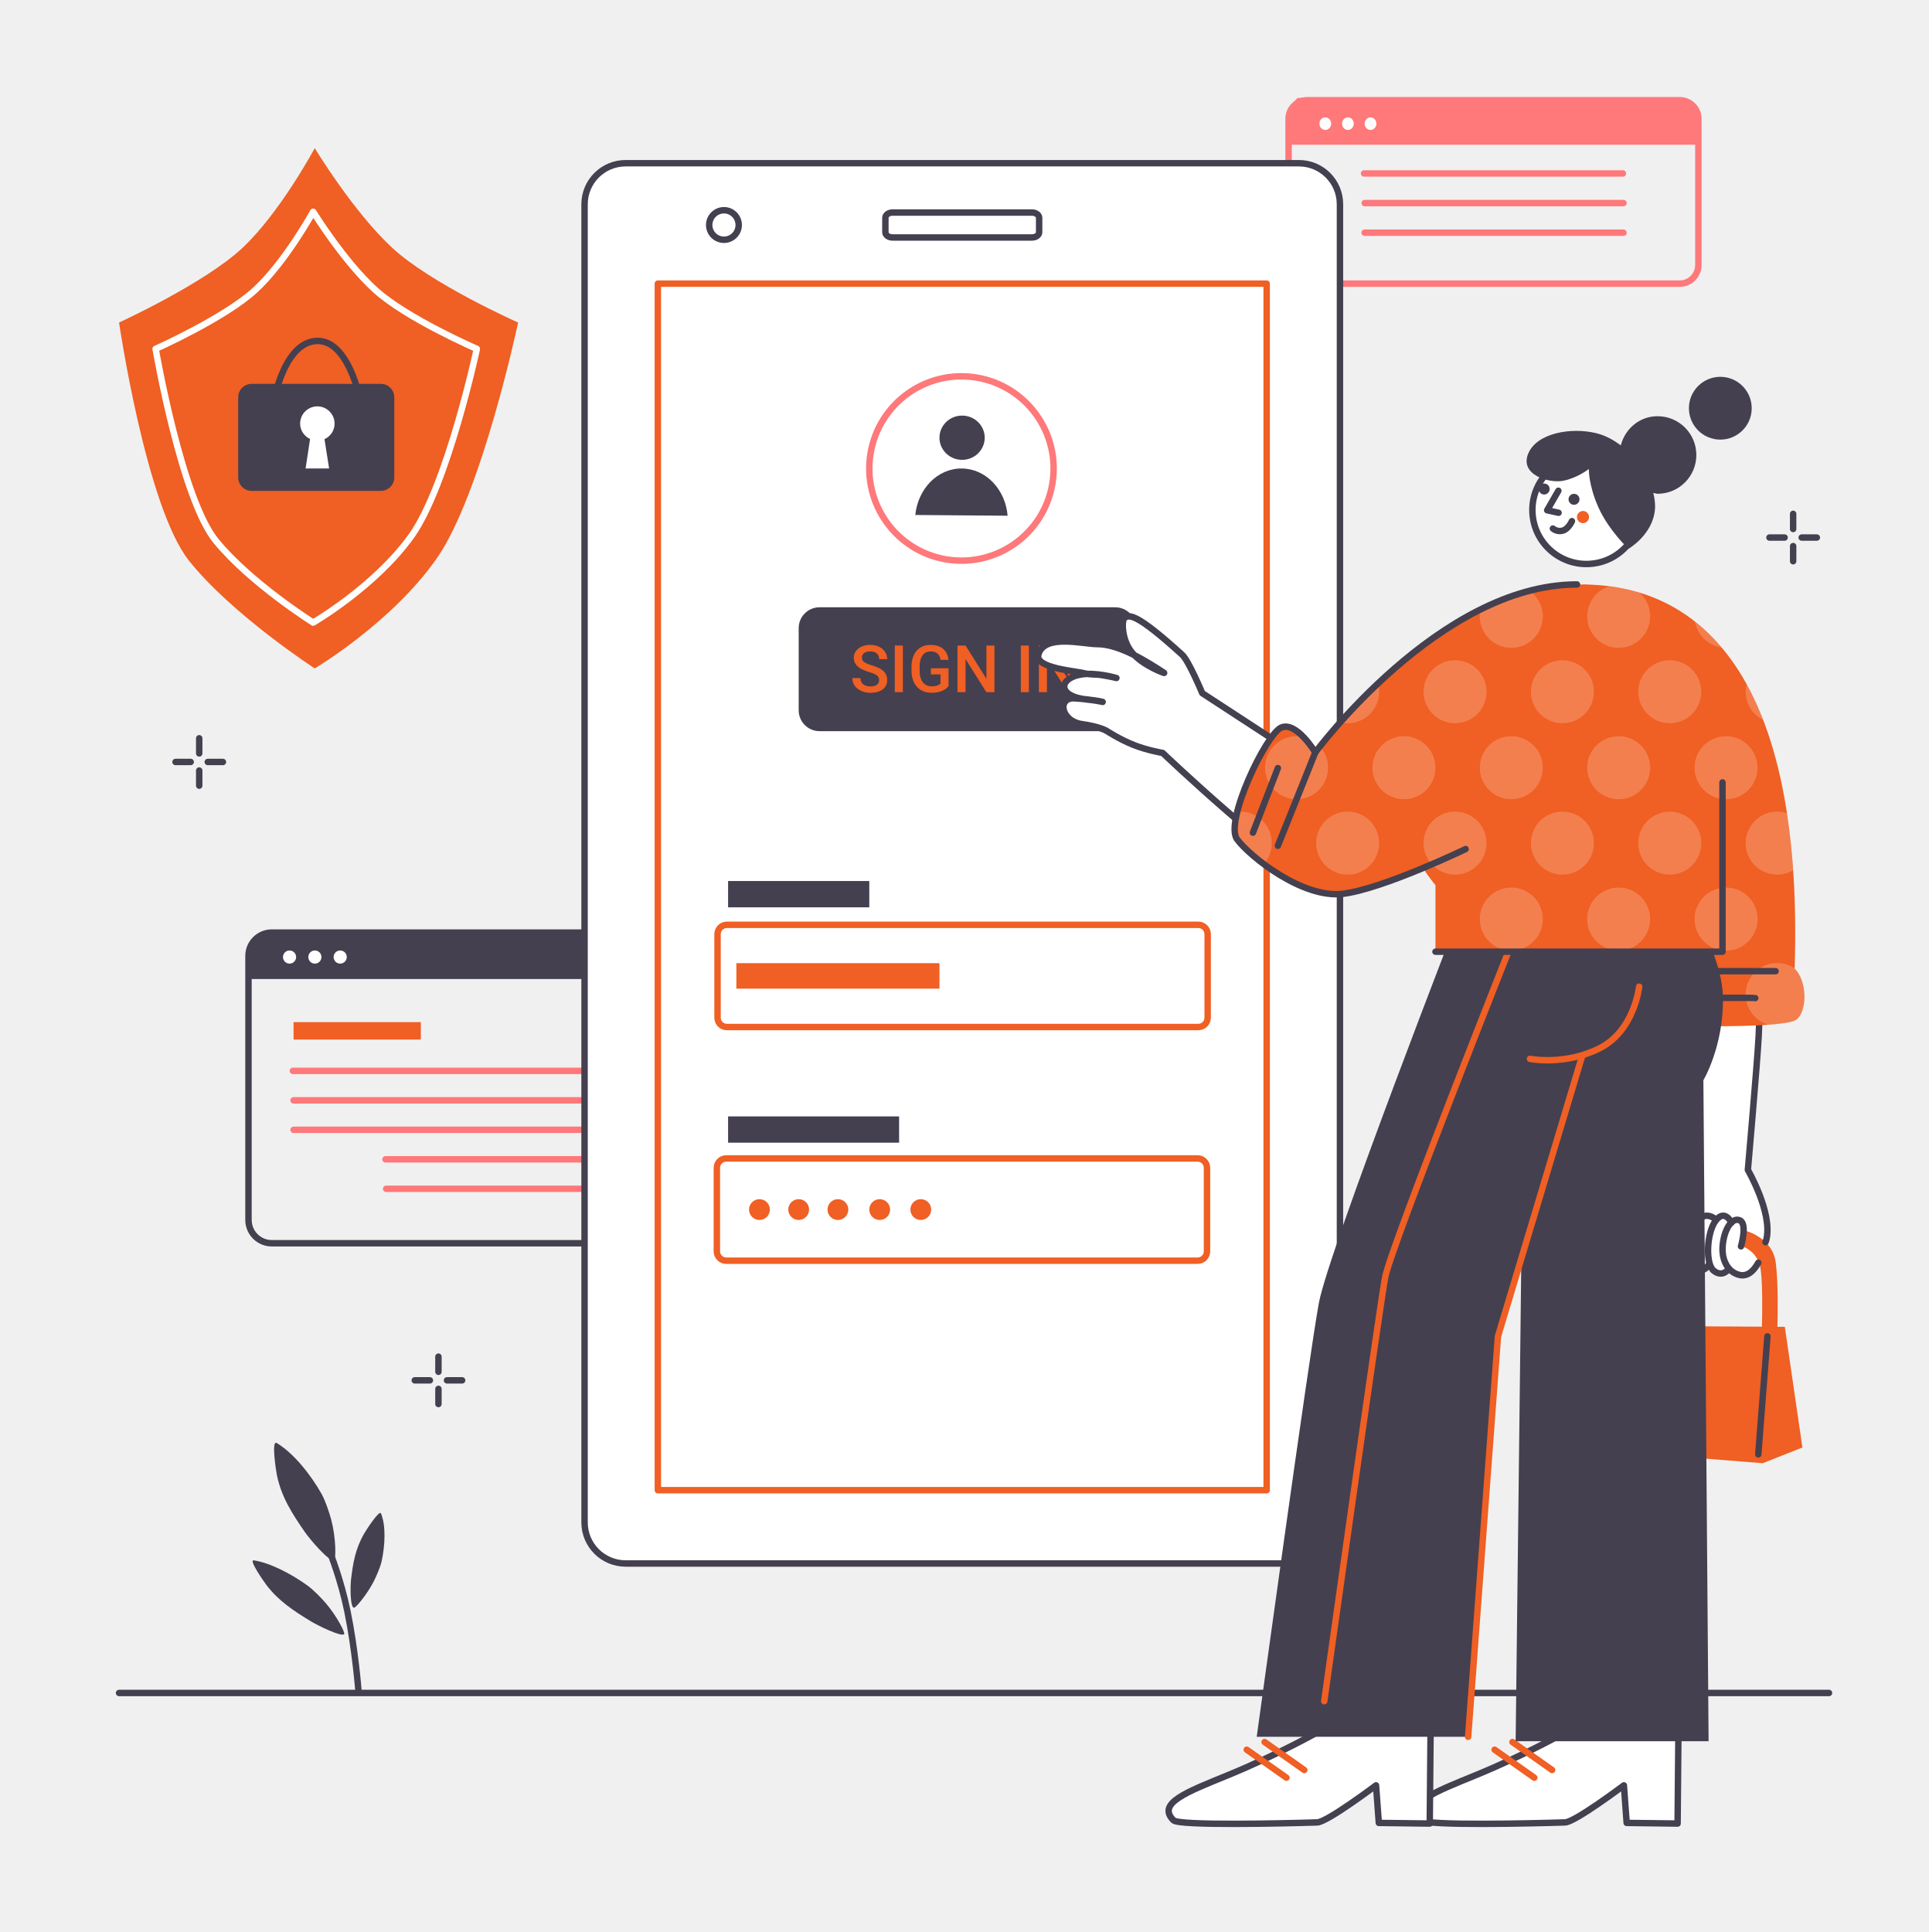
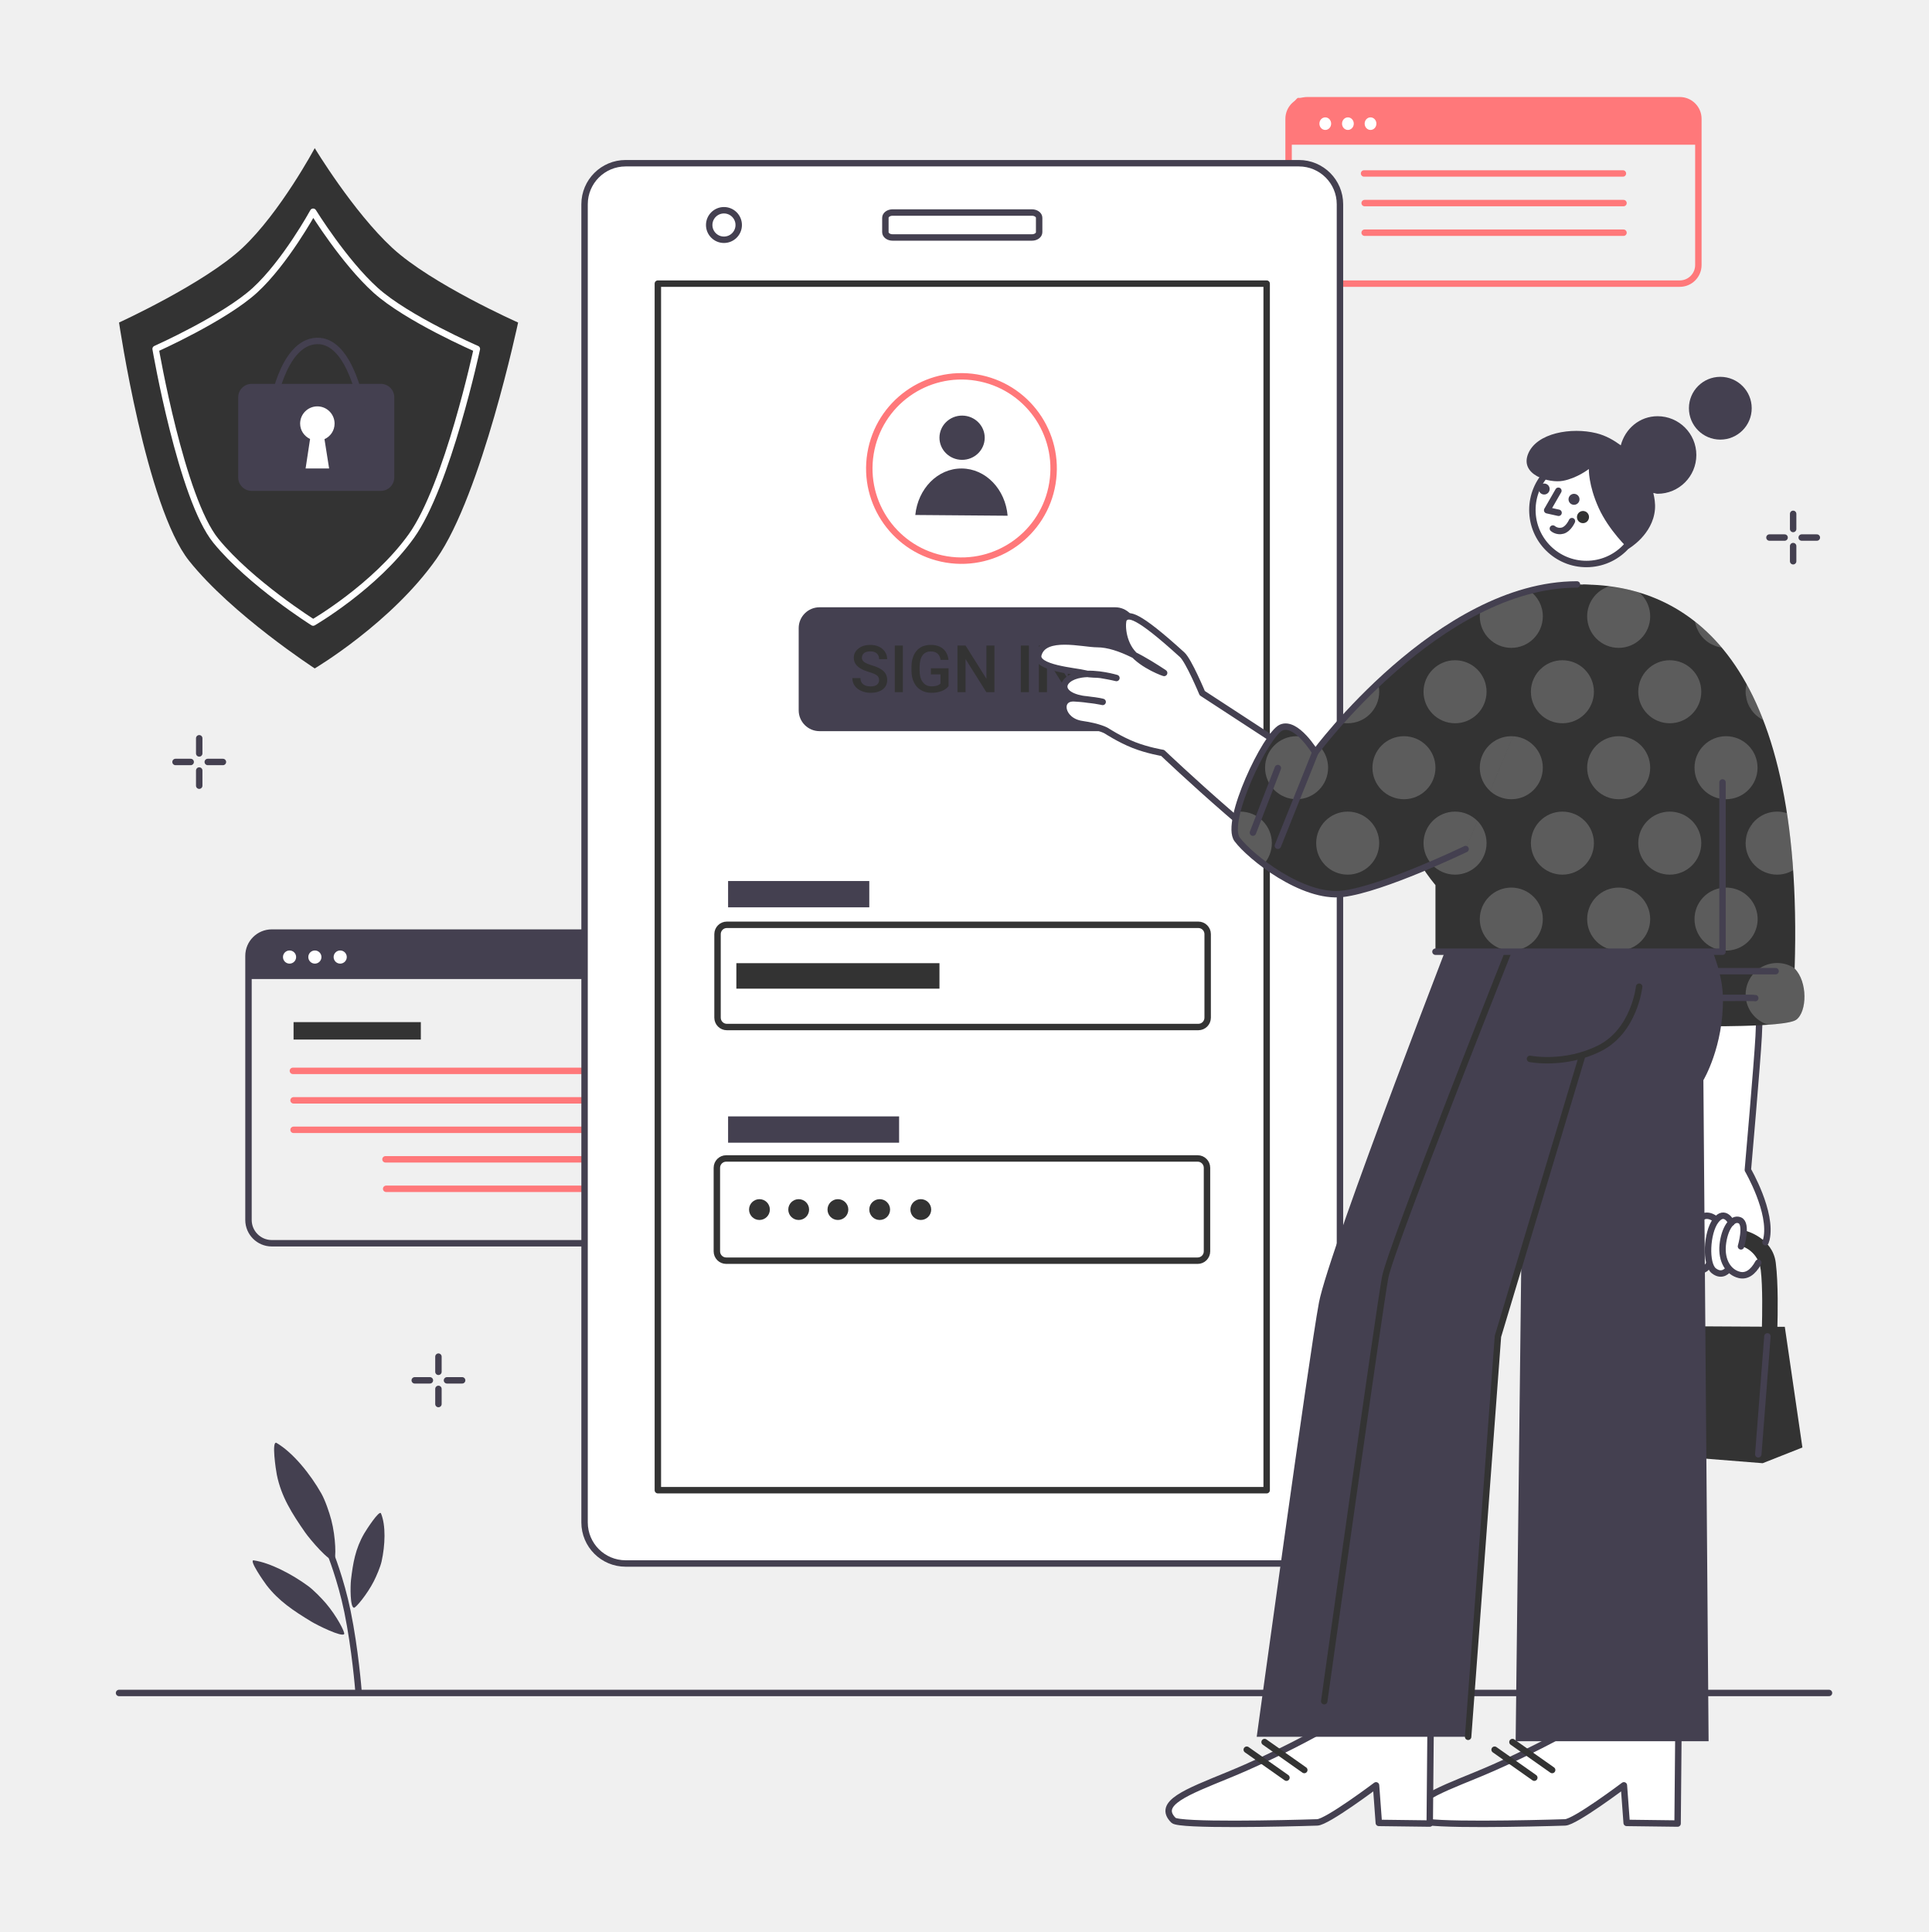
<svg xmlns="http://www.w3.org/2000/svg" width="600" height="601" viewBox="0 0 600 601" fill="none">
  <path d="M568.933 526.643H507.92H358.976H37.031" stroke="#444050" stroke-width="2" stroke-miterlimit="11.906" stroke-linecap="round" stroke-linejoin="round" />
  <path d="M61.97 229.66V234.374" stroke="#444050" stroke-width="2" stroke-miterlimit="11.906" stroke-linecap="round" stroke-linejoin="round" />
  <path d="M61.97 239.69V244.404" stroke="#444050" stroke-width="2" stroke-miterlimit="11.906" stroke-linecap="round" stroke-linejoin="round" />
  <path d="M69.342 237.032H64.628" stroke="#444050" stroke-width="2" stroke-miterlimit="11.906" stroke-linecap="round" stroke-linejoin="round" />
  <path d="M59.314 237.032H54.6" stroke="#444050" stroke-width="2" stroke-miterlimit="11.906" stroke-linecap="round" stroke-linejoin="round" />
  <path d="M557.779 159.847V164.56" stroke="#444050" stroke-width="2" stroke-miterlimit="11.906" stroke-linecap="round" stroke-linejoin="round" />
  <path d="M557.779 169.875V174.589" stroke="#444050" stroke-width="2" stroke-miterlimit="11.906" stroke-linecap="round" stroke-linejoin="round" />
  <path d="M565.151 167.217H560.438" stroke="#444050" stroke-width="2" stroke-miterlimit="11.906" stroke-linecap="round" stroke-linejoin="round" />
  <path d="M555.122 167.217H550.409" stroke="#444050" stroke-width="2" stroke-miterlimit="11.906" stroke-linecap="round" stroke-linejoin="round" />
  <path d="M136.381 422.021V426.735" stroke="#444050" stroke-width="2" stroke-miterlimit="11.906" stroke-linecap="round" stroke-linejoin="round" />
  <path d="M136.381 432.05V436.762" stroke="#444050" stroke-width="2" stroke-miterlimit="11.906" stroke-linecap="round" stroke-linejoin="round" />
  <path d="M143.753 429.392H139.039" stroke="#444050" stroke-width="2" stroke-miterlimit="11.906" stroke-linecap="round" stroke-linejoin="round" />
  <path d="M133.724 429.392H129.011" stroke="#444050" stroke-width="2" stroke-miterlimit="11.906" stroke-linecap="round" stroke-linejoin="round" />
  <path d="M86.053 448.88C91.214 451.921 96.581 458.619 99.964 464.605C101.168 466.736 102.448 470.522 103.036 472.753C104.507 478.331 104.561 484.962 103.92 485.328C102.558 486.103 96.409 478.845 94.927 476.718C90.806 470.798 87.479 465.558 86.108 458.75C85.846 457.441 84.374 447.89 86.053 448.88Z" fill="#444050" />
  <path d="M78.932 485.39C84.076 486.15 90.832 489.709 95.791 493.334C97.558 494.624 100.039 497.186 101.376 498.75C104.718 502.657 107.399 507.831 107.056 508.319C106.327 509.352 98.753 505.602 96.776 504.401C91.28 501.061 86.658 498.002 82.904 493.101C82.184 492.159 77.26 485.143 78.932 485.39Z" fill="#444050" />
  <path d="M118.514 470.79C120.07 474.565 119.808 480.712 118.706 485.694C118.314 487.467 117.089 490.306 116.264 491.919C114.204 495.954 110.716 500.134 110.128 500.132C108.88 500.126 108.958 493.346 109.178 491.473C109.792 486.267 110.532 481.773 113.306 477.003C113.839 476.089 118.009 469.561 118.514 470.79Z" fill="#444050" />
  <path d="M102.682 483.02C102.682 483.02 106.024 491.274 108.078 501.274C110.496 513.044 111.492 525.852 111.492 525.852" stroke="#444050" stroke-width="2" stroke-miterlimit="11.906" stroke-linecap="round" stroke-linejoin="round" />
-   <path d="M97.903 46.081C97.903 46.081 87.185 66.093 75.404 77.132C63.624 88.172 37.031 100.33 37.031 100.33C37.031 100.33 45.444 157.696 58.816 174.452C72.187 191.209 97.903 207.931 97.903 207.931C97.903 207.931 121.807 193.767 135.827 173.751C149.845 153.735 161.164 100.33 161.164 100.33C161.164 100.33 134.243 88.395 122.047 77.132C109.852 65.869 97.903 46.081 97.903 46.081Z" fill="#F05F23" />
+   <path d="M97.903 46.081C97.903 46.081 87.185 66.093 75.404 77.132C63.624 88.172 37.031 100.33 37.031 100.33C37.031 100.33 45.444 157.696 58.816 174.452C72.187 191.209 97.903 207.931 97.903 207.931C97.903 207.931 121.807 193.767 135.827 173.751C149.845 153.735 161.164 100.33 161.164 100.33C161.164 100.33 134.243 88.395 122.047 77.132C109.852 65.869 97.903 46.081 97.903 46.081Z" fill="#333333" />
  <path d="M97.409 65.869C97.409 65.869 88.781 81.608 79.298 90.29C69.816 98.972 48.41 108.535 48.41 108.535C48.41 108.535 56.404 155.078 67.168 168.255C77.932 181.433 97.41 193.666 97.41 193.666C97.41 193.666 116.651 182.527 127.936 166.785C139.222 151.043 148.33 108.533 148.33 108.533C148.33 108.533 126.661 99.147 116.844 90.289C107.026 81.431 97.409 65.869 97.409 65.869Z" stroke="white" stroke-width="2" stroke-miterlimit="11.906" stroke-linecap="round" stroke-linejoin="round" />
  <path d="M74.095 123.597C74.095 121.285 75.971 119.409 78.283 119.409H118.457C120.77 119.409 122.646 121.285 122.646 123.597V148.515C122.646 150.828 120.772 152.702 118.457 152.702H78.283C75.97 152.702 74.095 150.828 74.095 148.515V123.597Z" fill="#444050" />
  <path d="M84.634 127.387C84.634 127.387 87.629 106.484 98.515 106.06C109.402 105.637 112.812 127.928 112.812 127.928" stroke="#444050" stroke-width="2" stroke-miterlimit="11.906" stroke-linecap="round" stroke-linejoin="round" />
  <path d="M98.718 126.41C95.765 126.41 93.359 128.816 93.359 131.768C93.359 133.9 94.645 135.702 96.451 136.56L95.059 145.733H102.377L100.934 136.611C102.796 135.774 104.077 133.941 104.077 131.766C104.077 128.817 101.671 126.41 98.718 126.41Z" fill="white" />
  <path d="M401.132 45.018H528.102C528.102 45.018 529.663 39.968 528.298 35.708C526.931 31.448 524.87 30.913 524.87 30.913L403.686 30.455C403.686 30.455 402.157 31.333 400.832 35.708C399.509 40.083 401.132 45.018 401.132 45.018Z" fill="#FF787A" />
  <path d="M400.832 36.964C400.832 33.768 403.423 31.177 406.62 31.177H522.509C525.704 31.177 528.296 33.768 528.296 36.964V82.443C528.296 85.64 525.704 88.231 522.509 88.231H406.62C403.422 88.231 400.832 85.64 400.832 82.443V36.964Z" stroke="#FF787A" stroke-width="2" stroke-miterlimit="11.906" stroke-linecap="round" stroke-linejoin="round" />
  <path d="M410.417 38.467C410.417 37.386 411.235 36.51 412.244 36.51C413.254 36.51 414.071 37.386 414.071 38.467C414.071 39.548 413.254 40.424 412.244 40.424C411.236 40.424 410.417 39.548 410.417 38.467Z" fill="white" />
  <path d="M417.454 38.467C417.454 37.386 418.272 36.51 419.281 36.51C420.29 36.51 421.109 37.386 421.109 38.467C421.109 39.548 420.29 40.424 419.281 40.424C418.272 40.424 417.454 39.548 417.454 38.467Z" fill="white" />
  <path d="M424.49 38.467C424.49 37.386 425.309 36.51 426.318 36.51C427.326 36.51 428.146 37.386 428.146 38.467C428.146 39.548 427.327 40.424 426.318 40.424C425.309 40.424 424.49 39.548 424.49 38.467Z" fill="white" />
  <path d="M424.306 53.96H504.823" stroke="#FF787A" stroke-width="2" stroke-miterlimit="11.906" stroke-linecap="round" stroke-linejoin="round" />
  <path d="M424.49 63.174H505.008" stroke="#FF787A" stroke-width="2" stroke-miterlimit="11.906" stroke-linecap="round" stroke-linejoin="round" />
  <path d="M424.49 72.389H505.008" stroke="#FF787A" stroke-width="2" stroke-miterlimit="11.906" stroke-linecap="round" stroke-linejoin="round" />
  <path d="M77.632 304.561H219.758C219.758 304.561 221.507 299.286 219.977 294.836C218.449 290.387 213.51 290.102 213.51 290.102L83.867 289.427C83.867 289.427 78.776 290.267 77.294 294.836C75.812 299.406 77.632 304.561 77.632 304.561Z" fill="#444050" />
  <path d="M77.294 297.355C77.294 293.349 80.542 290.102 84.547 290.102H212.726C216.732 290.102 219.978 293.349 219.978 297.355V379.496C219.978 383.502 216.732 386.748 212.726 386.748H84.547C80.542 386.748 77.294 383.502 77.294 379.496V297.355Z" stroke="#444050" stroke-width="2" stroke-miterlimit="11.906" stroke-linecap="round" stroke-linejoin="round" />
  <path d="M88.025 297.716C88.025 296.587 88.94 295.671 90.07 295.671C91.199 295.671 92.114 296.587 92.114 297.716C92.114 298.847 91.199 299.761 90.07 299.761C88.94 299.762 88.025 298.847 88.025 297.716Z" fill="white" />
  <path d="M95.902 297.716C95.902 296.587 96.817 295.671 97.946 295.671C99.076 295.671 99.991 296.587 99.991 297.716C99.991 298.847 99.076 299.761 97.946 299.761C96.817 299.762 95.902 298.847 95.902 297.716Z" fill="white" />
  <path d="M103.778 297.716C103.778 296.587 104.694 295.671 105.823 295.671C106.952 295.671 107.868 296.587 107.868 297.716C107.868 298.847 106.952 299.761 105.823 299.761C104.694 299.762 103.778 298.847 103.778 297.716Z" fill="white" />
  <path d="M91.109 333.119H181.24" stroke="#FF787A" stroke-width="2" stroke-miterlimit="11.906" stroke-linecap="round" stroke-linejoin="round" />
  <path d="M91.316 342.29H181.447" stroke="#FF787A" stroke-width="2" stroke-miterlimit="11.906" stroke-linecap="round" stroke-linejoin="round" />
  <path d="M119.91 360.635H210.041" stroke="#FF787A" stroke-width="2" stroke-miterlimit="11.906" stroke-linecap="round" stroke-linejoin="round" />
  <path d="M120.119 369.808H210.25" stroke="#FF787A" stroke-width="2" stroke-miterlimit="11.906" stroke-linecap="round" stroke-linejoin="round" />
  <path d="M91.316 351.463H181.447" stroke="#FF787A" stroke-width="2" stroke-miterlimit="11.906" stroke-linecap="round" stroke-linejoin="round" />
-   <path d="M91.316 317.957H130.904V323.379H91.316V317.957Z" fill="#F05F23" />
+   <path d="M91.316 317.957H130.904V323.379H91.316V317.957Z" fill="#333333" />
  <path d="M181.835 63.543C181.835 56.491 187.553 50.773 194.605 50.773H404.04C411.094 50.773 416.809 56.49 416.809 63.543V473.595C416.809 480.649 411.092 486.366 404.04 486.366H194.606C187.553 486.366 181.836 480.648 181.836 473.595L181.835 63.543Z" fill="white" />
  <path d="M275.407 67.754C275.407 66.847 276.409 66.112 277.645 66.112H321.001C322.237 66.112 323.239 66.848 323.239 67.754V72.232C323.239 73.139 322.238 73.874 321.001 73.874H277.645C276.41 73.874 275.407 73.138 275.407 72.232V67.754Z" stroke="#444050" stroke-width="2" stroke-miterlimit="11.906" stroke-linecap="round" stroke-linejoin="round" />
  <path d="M181.835 63.543C181.835 56.491 187.553 50.773 194.605 50.773H404.04C411.094 50.773 416.809 56.49 416.809 63.543V473.595C416.809 480.649 411.092 486.366 404.04 486.366H194.606C187.553 486.366 181.836 480.648 181.836 473.595L181.835 63.543Z" stroke="#444050" stroke-width="2" stroke-miterlimit="11.906" stroke-linecap="round" stroke-linejoin="round" />
-   <path d="M394.01 88.231H204.635V463.566H394.01V88.231Z" stroke="#F05F23" stroke-width="2" stroke-miterlimit="11.906" stroke-linecap="round" stroke-linejoin="round" />
+   <path d="M394.01 88.231H204.635V463.566H394.01V88.231Z" stroke="#333333" stroke-width="2" stroke-miterlimit="11.906" stroke-linecap="round" stroke-linejoin="round" />
  <path d="M220.604 69.993C220.604 67.458 222.66 65.402 225.196 65.402C227.731 65.402 229.787 67.458 229.787 69.993C229.787 72.529 227.731 74.585 225.196 74.585C222.661 74.585 220.604 72.529 220.604 69.993Z" stroke="#444050" stroke-width="2" stroke-miterlimit="11.906" stroke-linecap="round" stroke-linejoin="round" />
-   <path d="M223.198 290.589C223.198 288.985 224.498 287.684 226.103 287.684H372.752C374.357 287.684 375.658 288.986 375.658 290.589V316.58C375.658 318.186 374.357 319.485 372.752 319.485H226.103C224.498 319.485 223.198 318.186 223.198 316.58V290.589Z" stroke="#F05F23" stroke-width="2" stroke-miterlimit="11.906" stroke-linecap="round" stroke-linejoin="round" />
-   <path d="M222.99 363.273C222.99 361.669 224.29 360.368 225.895 360.368H372.545C374.149 360.368 375.449 361.668 375.449 363.273V389.265C375.449 390.87 374.149 392.171 372.545 392.171H225.894C224.29 392.171 222.989 390.871 222.989 389.265L222.99 363.273Z" stroke="#F05F23" stroke-width="2" stroke-miterlimit="11.906" stroke-linecap="round" stroke-linejoin="round" />
+   <path d="M223.198 290.589C223.198 288.985 224.498 287.684 226.103 287.684H372.752C374.357 287.684 375.658 288.986 375.658 290.589V316.58C375.658 318.186 374.357 319.485 372.752 319.485H226.103C224.498 319.485 223.198 318.186 223.198 316.58V290.589Z" stroke="#333333" stroke-width="2" stroke-miterlimit="11.906" stroke-linecap="round" stroke-linejoin="round" />
+   <path d="M222.99 363.273C222.99 361.669 224.29 360.368 225.895 360.368H372.545C374.149 360.368 375.449 361.668 375.449 363.273V389.265C375.449 390.87 374.149 392.171 372.545 392.171H225.894C224.29 392.171 222.989 390.871 222.989 389.265L222.99 363.273Z" stroke="#333333" stroke-width="2" stroke-miterlimit="11.906" stroke-linecap="round" stroke-linejoin="round" />
  <path d="M226.482 274.066H270.401V282.249H226.482V274.066Z" fill="#444050" />
  <path d="M226.482 347.285H279.676V355.467H226.482V347.285Z" fill="#444050" />
-   <path d="M229.054 299.621H292.232V307.549H229.054V299.621Z" fill="#F05F23" />
+   <path d="M229.054 299.621H292.232V307.549H229.054V299.621Z" fill="#333333" />
  <path d="M248.442 195.393C248.442 191.812 251.345 188.91 254.926 188.91H346.898C350.48 188.91 353.383 191.812 353.383 195.393V220.962C353.383 224.544 350.48 227.446 346.898 227.446H254.926C251.345 227.446 248.442 224.544 248.442 220.962V195.393Z" fill="#444050" />
-   <path d="M233 376.269C233 374.481 234.45 373.032 236.237 373.032C238.025 373.032 239.474 374.481 239.474 376.269C239.474 378.056 238.025 379.506 236.237 379.506C234.449 379.506 233 378.057 233 376.269Z" fill="#F05F23" />
-   <path d="M245.204 376.269C245.204 374.481 246.654 373.032 248.442 373.032C250.229 373.032 251.678 374.481 251.678 376.269C251.678 378.056 250.229 379.506 248.442 379.506C246.653 379.506 245.204 378.057 245.204 376.269Z" fill="#F05F23" />
-   <path d="M257.406 376.269C257.406 374.481 258.856 373.032 260.642 373.032C262.43 373.032 263.88 374.481 263.88 376.269C263.88 378.056 262.43 379.506 260.642 379.506C258.854 379.506 257.406 378.057 257.406 376.269Z" fill="#F05F23" />
-   <path d="M270.401 376.269C270.401 374.481 271.85 373.032 273.638 373.032C275.425 373.032 276.875 374.481 276.875 376.269C276.875 378.056 275.425 379.506 273.638 379.506C271.849 379.506 270.401 378.057 270.401 376.269Z" fill="#F05F23" />
-   <path d="M283.188 376.269C283.188 374.481 284.636 373.032 286.424 373.032C288.211 373.032 289.661 374.481 289.661 376.269C289.661 378.056 288.211 379.506 286.424 379.506C284.635 379.506 283.188 378.057 283.188 376.269Z" fill="#F05F23" />
+   <path d="M233 376.269C233 374.481 234.45 373.032 236.237 373.032C238.025 373.032 239.474 374.481 239.474 376.269C239.474 378.056 238.025 379.506 236.237 379.506C234.449 379.506 233 378.057 233 376.269Z" fill="#333333" />
+   <path d="M245.204 376.269C245.204 374.481 246.654 373.032 248.442 373.032C250.229 373.032 251.678 374.481 251.678 376.269C251.678 378.056 250.229 379.506 248.442 379.506C246.653 379.506 245.204 378.057 245.204 376.269Z" fill="#333333" />
+   <path d="M257.406 376.269C257.406 374.481 258.856 373.032 260.642 373.032C262.43 373.032 263.88 374.481 263.88 376.269C263.88 378.056 262.43 379.506 260.642 379.506C258.854 379.506 257.406 378.057 257.406 376.269Z" fill="#333333" />
+   <path d="M270.401 376.269C270.401 374.481 271.85 373.032 273.638 373.032C275.425 373.032 276.875 374.481 276.875 376.269C276.875 378.056 275.425 379.506 273.638 379.506C271.849 379.506 270.401 378.057 270.401 376.269Z" fill="#333333" />
+   <path d="M283.188 376.269C283.188 374.481 284.636 373.032 286.424 373.032C288.211 373.032 289.661 374.481 289.661 376.269C289.661 378.056 288.211 379.506 286.424 379.506C284.635 379.506 283.188 378.057 283.188 376.269Z" fill="#333333" />
  <path d="M270.787 141.074C273.36 125.451 288.112 114.873 303.734 117.447C319.357 120.021 329.935 134.773 327.361 150.396C324.787 166.019 310.037 176.595 294.414 174.023C278.791 171.449 268.213 156.697 270.787 141.074Z" stroke="#FF787A" stroke-width="2" stroke-miterlimit="11.906" stroke-linecap="round" stroke-linejoin="round" />
  <path d="M292.232 136.109C292.264 132.308 295.44 129.252 299.326 129.283C303.212 129.314 306.338 132.421 306.307 136.223C306.277 140.024 303.101 143.081 299.214 143.048C295.328 143.017 292.201 139.91 292.232 136.109Z" fill="#444050" />
  <path d="M299.174 145.736C291.668 145.675 285.538 152.025 284.717 160.199L313.433 160.43C312.744 152.246 306.682 145.796 299.174 145.736Z" fill="#444050" />
-   <path d="M273.455 211.58C273.455 210.943 273.23 210.451 272.783 210.106C272.334 209.761 271.526 209.412 270.358 209.06C269.189 208.709 268.259 208.316 267.569 207.886C266.248 207.056 265.586 205.973 265.586 204.638C265.586 203.47 266.063 202.507 267.016 201.75C267.968 200.993 269.206 200.615 270.726 200.615C271.735 200.615 272.635 200.801 273.425 201.173C274.216 201.545 274.836 202.074 275.287 202.762C275.738 203.448 275.964 204.21 275.964 205.046H273.454C273.454 204.289 273.216 203.698 272.742 203.269C272.267 202.842 271.588 202.627 270.704 202.627C269.881 202.627 269.242 202.802 268.787 203.156C268.332 203.508 268.105 203.999 268.105 204.631C268.105 205.162 268.351 205.604 268.842 205.96C269.334 206.315 270.144 206.66 271.272 206.995C272.401 207.33 273.307 207.713 273.991 208.141C274.675 208.568 275.177 209.062 275.496 209.616C275.815 210.17 275.974 210.82 275.974 211.564C275.974 212.772 275.51 213.733 274.584 214.446C273.659 215.16 272.401 215.518 270.814 215.518C269.765 215.518 268.8 215.323 267.92 214.936C267.041 214.547 266.356 214.01 265.868 213.326C265.38 212.642 265.136 211.846 265.136 210.936H267.656C267.656 211.76 267.929 212.398 268.474 212.849C269.018 213.3 269.798 213.526 270.815 213.526C271.691 213.526 272.351 213.348 272.791 212.993C273.234 212.635 273.455 212.165 273.455 211.58Z" fill="#F05F23" />
-   <path d="M280.847 215.316H278.336V200.812H280.847V215.316Z" fill="#F05F23" />
-   <path d="M295.061 213.434C294.535 214.117 293.809 214.636 292.879 214.988C291.95 215.34 290.894 215.515 289.712 215.515C288.496 215.515 287.42 215.239 286.484 214.688C285.548 214.138 284.826 213.349 284.318 212.323C283.81 211.297 283.547 210.101 283.526 208.733V207.596C283.526 205.405 284.051 203.694 285.1 202.463C286.148 201.232 287.614 200.615 289.492 200.615C291.107 200.615 292.387 201.014 293.338 201.815C294.287 202.615 294.858 203.766 295.051 205.267H292.58C292.302 203.52 291.288 202.646 289.542 202.646C288.414 202.646 287.555 203.053 286.967 203.866C286.379 204.679 286.075 205.872 286.055 207.443V208.558C286.055 210.124 286.385 211.339 287.046 212.206C287.707 213.072 288.624 213.504 289.8 213.504C291.088 213.504 292.004 213.212 292.549 212.628V209.789H289.561V207.876H295.06V213.434H295.061Z" fill="#F05F23" />
-   <path d="M309.335 215.316H306.814L300.348 205.027V215.316H297.828V200.812H300.348L306.833 211.141V200.812H309.334L309.335 215.316Z" fill="#F05F23" />
-   <path d="M320.053 215.316H317.543V200.812H320.053V215.316Z" fill="#F05F23" />
-   <path d="M334.656 215.316H332.135L325.669 205.027V215.316H323.149V200.812H325.669L332.154 211.141V200.812H334.655V215.316H334.656Z" fill="#F05F23" />
+   <path d="M273.455 211.58C273.455 210.943 273.23 210.451 272.783 210.106C272.334 209.761 271.526 209.412 270.358 209.06C269.189 208.709 268.259 208.316 267.569 207.886C266.248 207.056 265.586 205.973 265.586 204.638C265.586 203.47 266.063 202.507 267.016 201.75C267.968 200.993 269.206 200.615 270.726 200.615C271.735 200.615 272.635 200.801 273.425 201.173C274.216 201.545 274.836 202.074 275.287 202.762C275.738 203.448 275.964 204.21 275.964 205.046H273.454C273.454 204.289 273.216 203.698 272.742 203.269C272.267 202.842 271.588 202.627 270.704 202.627C269.881 202.627 269.242 202.802 268.787 203.156C268.332 203.508 268.105 203.999 268.105 204.631C268.105 205.162 268.351 205.604 268.842 205.96C269.334 206.315 270.144 206.66 271.272 206.995C272.401 207.33 273.307 207.713 273.991 208.141C274.675 208.568 275.177 209.062 275.496 209.616C275.815 210.17 275.974 210.82 275.974 211.564C275.974 212.772 275.51 213.733 274.584 214.446C273.659 215.16 272.401 215.518 270.814 215.518C269.765 215.518 268.8 215.323 267.92 214.936C267.041 214.547 266.356 214.01 265.868 213.326C265.38 212.642 265.136 211.846 265.136 210.936H267.656C267.656 211.76 267.929 212.398 268.474 212.849C269.018 213.3 269.798 213.526 270.815 213.526C271.691 213.526 272.351 213.348 272.791 212.993C273.234 212.635 273.455 212.165 273.455 211.58Z" fill="#333333" />
+   <path d="M280.847 215.316H278.336V200.812H280.847V215.316Z" fill="#333333" />
+   <path d="M295.061 213.434C294.535 214.117 293.809 214.636 292.879 214.988C291.95 215.34 290.894 215.515 289.712 215.515C288.496 215.515 287.42 215.239 286.484 214.688C285.548 214.138 284.826 213.349 284.318 212.323C283.81 211.297 283.547 210.101 283.526 208.733V207.596C283.526 205.405 284.051 203.694 285.1 202.463C286.148 201.232 287.614 200.615 289.492 200.615C291.107 200.615 292.387 201.014 293.338 201.815C294.287 202.615 294.858 203.766 295.051 205.267H292.58C292.302 203.52 291.288 202.646 289.542 202.646C288.414 202.646 287.555 203.053 286.967 203.866C286.379 204.679 286.075 205.872 286.055 207.443V208.558C286.055 210.124 286.385 211.339 287.046 212.206C287.707 213.072 288.624 213.504 289.8 213.504C291.088 213.504 292.004 213.212 292.549 212.628V209.789H289.561V207.876H295.06V213.434H295.061Z" fill="#333333" />
+   <path d="M309.335 215.316H306.814L300.348 205.027V215.316H297.828V200.812H300.348L306.833 211.141V200.812H309.334L309.335 215.316Z" fill="#333333" />
+   <path d="M320.053 215.316H317.543V200.812H320.053V215.316Z" fill="#333333" />
+   <path d="M334.656 215.316H332.135L325.669 205.027V215.316H323.149V200.812H325.669L332.154 211.141V200.812H334.655V215.316H334.656Z" fill="#333333" />
  <path d="M522.084 539.843L521.837 567.265L505.994 567.065L505.132 555.379C505.132 555.379 489.962 566.804 486.848 566.906C476.651 567.239 443.875 567.992 442.135 566.259C436.816 560.964 446.206 557.486 459.106 552.195C474.667 545.814 487.334 538.627 487.334 538.627" fill="white" />
  <path d="M522.084 539.843L521.837 567.265L505.994 567.065L505.132 555.379C505.132 555.379 489.962 566.804 486.848 566.906C476.651 567.239 443.875 567.992 442.135 566.259C436.816 560.964 446.206 557.486 459.106 552.195C474.667 545.814 487.334 538.627 487.334 538.627" stroke="#444050" stroke-width="2" stroke-miterlimit="11.906" stroke-linecap="round" stroke-linejoin="round" />
-   <path d="M482.815 550.611L470.465 541.91" stroke="#F05F23" stroke-width="2" stroke-miterlimit="11.906" stroke-linecap="round" stroke-linejoin="round" />
-   <path d="M477.264 552.993L464.914 544.292" stroke="#F05F23" stroke-width="2" stroke-miterlimit="11.906" stroke-linecap="round" stroke-linejoin="round" />
+   <path d="M482.815 550.611L470.465 541.91" stroke="#333333" stroke-width="2" stroke-miterlimit="11.906" stroke-linecap="round" stroke-linejoin="round" />
+   <path d="M477.264 552.993L464.914 544.292" stroke="#333333" stroke-width="2" stroke-miterlimit="11.906" stroke-linecap="round" stroke-linejoin="round" />
  <path d="M444.985 539.843L444.738 567.265L428.896 567.065L428.033 555.379C428.033 555.379 412.864 566.804 409.75 566.906C399.552 567.239 366.776 567.992 365.036 566.259C359.717 560.964 369.107 557.486 382.007 552.195C397.568 545.814 410.236 538.627 410.236 538.627" fill="white" />
  <path d="M444.985 539.843L444.738 567.265L428.896 567.065L428.033 555.379C428.033 555.379 412.864 566.804 409.75 566.906C399.552 567.239 366.776 567.992 365.036 566.259C359.717 560.964 369.107 557.486 382.007 552.195C397.568 545.814 410.236 538.627 410.236 538.627" stroke="#444050" stroke-width="2" stroke-miterlimit="11.906" stroke-linecap="round" stroke-linejoin="round" />
-   <path d="M405.716 550.611L393.366 541.91" stroke="#F05F23" stroke-width="2" stroke-miterlimit="11.906" stroke-linecap="round" stroke-linejoin="round" />
-   <path d="M400.165 552.993L387.815 544.292" stroke="#F05F23" stroke-width="2" stroke-miterlimit="11.906" stroke-linecap="round" stroke-linejoin="round" />
+   <path d="M405.716 550.611L393.366 541.91" stroke="#333333" stroke-width="2" stroke-miterlimit="11.906" stroke-linecap="round" stroke-linejoin="round" />
+   <path d="M400.165 552.993L387.815 544.292" stroke="#333333" stroke-width="2" stroke-miterlimit="11.906" stroke-linecap="round" stroke-linejoin="round" />
  <path d="M543.695 363.943C543.695 363.943 546.632 330.511 547.052 322.398C547.471 314.284 548.032 293.582 548.032 293.582H519.744C519.744 293.582 528.323 361.96 528.323 365.637C528.323 369.314 520.466 382.881 522.196 386.656C523.925 390.432 526.172 392.599 526.172 392.599L526.495 392.497C526.739 393.566 527.123 394.376 527.681 394.708C530.118 396.162 531.569 393.326 531.569 393.326L531.677 392.558C531.972 393.811 532.446 394.803 533.113 395.324C535.806 397.422 537.568 394.924 537.568 394.924L537.61 394.332C538.505 395.47 539.677 396.272 541.054 396.601C543.222 397.119 545.251 395.895 546.936 392.793C546.936 392.793 548.239 389.384 549.47 385.526C551.395 377.144 543.695 363.943 543.695 363.943Z" fill="white" />
-   <path d="M543.102 382.899L541.771 387.632C541.771 387.632 546.979 389.081 547.716 395.141C548.338 400.247 548.148 409.454 548.069 412.699L520.068 412.543L518.386 452.784L548.303 455.169L560.661 450.282L555.185 412.739H552.879C552.971 409.365 553.203 399.383 552.37 392.795C551.386 385.019 543.102 382.899 543.102 382.899Z" fill="#F05F23" />
+   <path d="M543.102 382.899L541.771 387.632C541.771 387.632 546.979 389.081 547.716 395.141C548.338 400.247 548.148 409.454 548.069 412.699L520.068 412.543L518.386 452.784L548.303 455.169L560.661 450.282L555.185 412.739H552.879C552.971 409.365 553.203 399.383 552.37 392.795C551.386 385.019 543.102 382.899 543.102 382.899Z" fill="#333333" />
  <path d="M549.778 415.713L546.935 452.406" stroke="#444050" stroke-width="2" stroke-miterlimit="11.906" stroke-linecap="round" stroke-linejoin="round" />
  <path d="M546.935 392.791C545.249 395.893 543.221 397.117 541.052 396.598C537.634 395.781 535.382 392.156 535.874 387.264C536.366 382.371 538.729 378.574 541.182 379.616C543.635 380.656 541.554 387.716 541.554 387.716" stroke="#444050" stroke-width="2" stroke-miterlimit="11.906" stroke-linecap="round" stroke-linejoin="round" />
  <path d="M526.172 392.599C526.172 392.599 523.925 390.432 522.196 386.656C520.468 382.881 528.323 369.314 528.323 365.637C528.323 361.96 519.744 293.582 519.744 293.582H548.03C548.03 293.582 547.471 314.284 547.051 322.398C546.631 330.511 543.694 363.943 543.694 363.943C543.694 363.943 551.394 377.144 549.468 385.524C549.372 385.826 549.275 386.126 549.178 386.421" stroke="#444050" stroke-width="2" stroke-miterlimit="11.906" stroke-linecap="round" stroke-linejoin="round" />
  <path d="M538.588 380.348C538.588 380.348 536.544 375.937 533.693 379.702C530.843 383.467 530.42 393.225 533.112 395.323C535.805 397.42 537.566 394.923 537.566 394.923" stroke="#444050" stroke-width="2" stroke-miterlimit="11.906" stroke-linecap="round" stroke-linejoin="round" />
  <path d="M533.545 379.19C533.545 379.19 530.48 376.587 528.24 379.783C525.998 382.98 525.241 393.257 527.68 394.709C530.117 396.162 531.568 393.326 531.568 393.326" stroke="#444050" stroke-width="2" stroke-miterlimit="11.906" stroke-linecap="round" stroke-linejoin="round" />
-   <path d="M492.407 181.839C524.647 181.839 561.298 204.551 558.247 301.297C562.332 305.382 562.14 314.778 558.713 317.229C555.286 319.681 527.557 319.221 527.557 319.221L519.744 270.966L492.407 181.839Z" fill="#F05F23" />
+   <path d="M492.407 181.839C524.647 181.839 561.298 204.551 558.247 301.297C562.332 305.382 562.14 314.778 558.713 317.229C555.286 319.681 527.557 319.221 527.557 319.221L519.744 270.966L492.407 181.839Z" fill="#333333" />
  <path opacity="0.2" d="M552.797 272.08C554.618 272.08 556.318 271.575 557.779 270.709C557.345 264.379 556.696 258.472 555.852 252.963C554.89 252.648 553.865 252.471 552.797 252.471C547.382 252.471 542.993 256.861 542.993 262.275C542.993 267.691 547.382 272.08 552.797 272.08Z" fill="white" />
  <path opacity="0.2" d="M529.206 309.365C529.206 305.87 527.372 302.81 524.62 301.074L526.97 315.596C528.367 313.903 529.206 311.732 529.206 309.365Z" fill="white" />
  <path opacity="0.2" d="M559.363 316.632C562.144 313.52 562.055 305.105 558.247 301.297C558.248 301.269 558.248 301.244 558.25 301.217C556.691 300.171 554.816 299.561 552.798 299.561C547.384 299.561 542.994 303.95 542.994 309.365C542.994 313.824 545.974 317.581 550.048 318.77C553.895 318.494 557.072 318.066 558.394 317.409C558.733 317.172 559.055 316.91 559.363 316.632Z" fill="white" />
  <path opacity="0.2" d="M548.456 223.969C546.883 219.899 545.156 216.185 543.295 212.809C543.104 213.572 542.993 214.365 542.993 215.187C542.993 219.042 545.222 222.367 548.456 223.969Z" fill="white" />
  <path opacity="0.2" d="M538.5 295.585C543.846 294.72 547.477 289.685 546.612 284.34C545.747 278.995 540.712 275.363 535.367 276.228C530.022 277.093 526.39 282.128 527.255 287.473C528.12 292.819 533.155 296.451 538.5 295.585Z" fill="white" />
  <path opacity="0.2" d="M535.543 201.428C532.915 198.311 530.135 195.634 527.243 193.354C527.945 197.552 531.307 200.84 535.543 201.428Z" fill="white" />
  <path opacity="0.2" d="M511.585 244.367C512.671 242.789 513.31 240.878 513.31 238.818C513.31 234.668 510.727 231.128 507.085 229.698L511.585 244.367Z" fill="white" />
  <path opacity="0.2" d="M536.902 248.622C542.316 248.622 546.706 244.232 546.706 238.818C546.706 233.403 542.316 229.014 536.902 229.014C531.487 229.014 527.098 233.403 527.098 238.818C527.098 244.232 531.487 248.622 536.902 248.622Z" fill="white" />
  <path opacity="0.2" d="M497.906 199.771C499.494 200.878 501.422 201.534 503.506 201.534C508.92 201.534 513.31 197.144 513.31 191.73C513.31 188.775 511.998 186.134 509.93 184.336C506.845 183.403 503.729 182.758 500.618 182.359C497.74 183.244 495.434 185.424 494.36 188.215L497.906 199.771Z" fill="white" />
  <path opacity="0.2" d="M519.402 224.991C524.817 224.991 529.206 220.602 529.206 215.187C529.206 209.773 524.817 205.383 519.402 205.383C513.987 205.383 509.598 209.773 509.598 215.187C509.598 220.602 513.987 224.991 519.402 224.991Z" fill="white" />
  <path opacity="0.2" d="M529.206 262.277C529.206 256.862 524.816 252.473 519.402 252.473C517.607 252.473 515.929 252.963 514.482 253.806L519.745 270.966L519.922 272.055C525.092 271.783 529.206 267.516 529.206 262.277Z" fill="white" />
  <path d="M455.302 280.872C455.302 280.872 413.374 388.664 410.269 405.234C407.165 421.806 390.918 540.276 390.918 540.276H456.679L465.954 415.713L473.222 392.098L471.46 541.648H531.48L529.859 336.019C529.859 336.019 536.15 325.556 535.943 310.396C535.735 295.236 522.439 276.949 522.439 276.949L455.302 280.872Z" fill="#444050" />
-   <path d="M509.879 306.94C509.879 306.94 508.421 320.635 497.573 326.095C486.727 331.555 475.922 329.389 475.922 329.389" stroke="#F05F23" stroke-width="2" stroke-miterlimit="11.906" stroke-linecap="round" stroke-linejoin="round" />
-   <path d="M492.119 328.568L465.954 415.714L456.679 540.277" stroke="#F05F23" stroke-width="2" stroke-miterlimit="11.906" stroke-linecap="round" stroke-linejoin="round" />
-   <path d="M471.458 290.333C471.458 290.333 432.677 387.851 430.88 397.307C429.083 406.765 411.92 529.204 411.92 529.204" stroke="#F05F23" stroke-width="2" stroke-miterlimit="11.906" stroke-linecap="round" stroke-linejoin="round" />
+   <path d="M509.879 306.94C509.879 306.94 508.421 320.635 497.573 326.095C486.727 331.555 475.922 329.389 475.922 329.389" stroke="#333333" stroke-width="2" stroke-miterlimit="11.906" stroke-linecap="round" stroke-linejoin="round" />
+   <path d="M492.119 328.568L465.954 415.714L456.679 540.277" stroke="#333333" stroke-width="2" stroke-miterlimit="11.906" stroke-linecap="round" stroke-linejoin="round" />
+   <path d="M471.458 290.333C471.458 290.333 432.677 387.851 430.88 397.307C429.083 406.765 411.92 529.204 411.92 529.204" stroke="#333333" stroke-width="2" stroke-miterlimit="11.906" stroke-linecap="round" stroke-linejoin="round" />
  <path d="M362.153 209.335C356.789 205.807 348.204 200.363 341.279 200.368C336.908 200.371 324.835 197.103 323.005 203.613C321.805 207.88 334.589 208.712 337.468 209.469C339.232 209.933 341.124 209.738 342.422 209.955C345.858 210.53 347.276 210.911 347.276 210.911C347.276 210.911 341.1 209.069 336.354 209.811C329.33 210.909 328.598 216.67 338.29 217.624C341.726 217.963 342.996 218.351 342.996 218.351C342.996 218.351 339.667 217.569 334.243 217.234C328.818 216.897 329.894 224.297 336.551 225.25C342.062 226.039 344.167 227.324 344.167 227.324C344.167 227.324 348.281 230.021 352.654 231.745C357.026 233.468 361.657 234.219 361.657 234.219C361.657 234.219 398.237 269.048 412.742 275.44C427.248 281.831 451.052 253.832 451.052 253.832L428.856 229.715L414.862 242.301L373.978 215.625C373.978 215.625 369.763 205.527 367.726 203.674C353.455 190.687 351.061 190.978 349.668 192.394C348.985 193.09 348.797 198.909 352.096 202.947C355.512 207.125 362.424 209.513 362.153 209.335Z" fill="white" />
  <path d="M362.153 209.335C356.789 205.807 348.204 200.363 341.279 200.368C336.908 200.371 324.835 197.103 323.005 203.613C321.805 207.88 334.589 208.712 337.468 209.469C339.232 209.933 341.124 209.738 342.422 209.955C345.858 210.53 347.276 210.911 347.276 210.911C347.276 210.911 341.1 209.069 336.354 209.811C329.33 210.909 328.598 216.67 338.29 217.624C341.726 217.963 342.996 218.351 342.996 218.351C342.996 218.351 339.667 217.569 334.243 217.234C328.818 216.897 329.894 224.297 336.551 225.25C342.062 226.039 344.167 227.324 344.167 227.324C344.167 227.324 348.281 230.021 352.654 231.745C357.026 233.468 361.657 234.219 361.657 234.219C361.657 234.219 398.237 269.048 412.742 275.44C427.248 281.831 451.052 253.832 451.052 253.832L428.856 229.715L414.862 242.301L373.978 215.625C373.978 215.625 369.763 205.527 367.726 203.674C353.455 190.687 351.061 190.978 349.668 192.394C348.985 193.09 348.797 198.909 352.096 202.947C355.512 207.125 362.424 209.513 362.153 209.335Z" stroke="#444050" stroke-width="2" stroke-miterlimit="11.906" stroke-linecap="round" stroke-linejoin="round" />
  <path d="M476.693 159.562C476.185 150.296 483.286 142.371 492.552 141.863C501.818 141.356 509.743 148.456 510.251 157.723C510.758 166.989 503.658 174.914 494.392 175.422C485.125 175.93 477.202 168.83 476.693 159.562Z" fill="white" stroke="#444050" stroke-width="2" stroke-miterlimit="11.906" stroke-linecap="round" stroke-linejoin="round" />
-   <path d="M490.572 160.461C490.788 159.438 491.786 158.781 492.798 158.996C493.812 159.21 494.458 160.214 494.24 161.238C494.023 162.261 493.026 162.918 492.014 162.703C491 162.489 490.355 161.485 490.572 160.461Z" fill="#F05F23" />
+   <path d="M490.572 160.461C490.788 159.438 491.786 158.781 492.798 158.996C493.812 159.21 494.458 160.214 494.24 161.238C494.023 162.261 493.026 162.918 492.014 162.703C491 162.489 490.355 161.485 490.572 160.461Z" fill="#333333" />
  <path d="M478.662 151.771C478.858 150.848 479.765 150.258 480.686 150.453C481.61 150.649 482.2 151.556 482.004 152.479C481.808 153.402 480.902 153.992 479.98 153.795C479.056 153.601 478.466 152.695 478.662 151.771Z" fill="#444050" />
  <path d="M487.945 154.972C488.141 154.048 489.047 153.459 489.97 153.655C490.894 153.85 491.483 154.757 491.287 155.679C491.092 156.603 490.184 157.192 489.263 156.997C488.339 156.802 487.75 155.896 487.945 154.972Z" fill="#444050" />
  <path d="M488.972 162.111C488.972 162.111 487.908 164.553 486.112 165.063C484.315 165.573 483.04 164.418 483.04 164.418" stroke="#444050" stroke-width="2" stroke-miterlimit="11.906" stroke-linecap="round" stroke-linejoin="round" />
  <path d="M484.75 152.663L481.267 158.726L484.811 159.515" stroke="#444050" stroke-width="2" stroke-miterlimit="11.906" stroke-linecap="round" stroke-linejoin="round" />
  <path d="M456.679 272.389L525.425 270.861V281.51L456.679 283.039V272.389Z" fill="#FF787A" />
  <path d="M515.604 129.473C510.007 129.473 505.529 133.363 504.164 138.53C502.087 137.01 499.608 135.507 496.537 134.754C488.806 132.853 478.007 134.634 475.344 141.17C472.681 147.708 481.802 150.391 486.198 149.568C490.594 148.745 494.227 145.901 494.227 145.901C494.227 145.901 494.066 150.876 497.27 157.964C500.476 165.051 506.548 170.724 506.548 170.724C506.548 170.724 514.154 166.374 514.799 158.403C514.94 156.653 514.661 154.953 514.284 153.344C514.74 153.396 515.136 153.601 515.604 153.601C522.269 153.601 527.668 148.202 527.668 141.537C527.668 134.873 522.269 129.473 515.604 129.473Z" fill="#444050" />
  <path d="M525.36 126.987C525.36 121.594 529.732 117.222 535.126 117.222C540.52 117.222 544.89 121.593 544.89 126.987C544.89 132.38 540.519 136.753 535.126 136.753C529.732 136.753 525.36 132.381 525.36 126.987Z" fill="#444050" />
-   <path d="M547.652 238.93C547.652 207.382 522.078 181.807 490.529 181.807C458.981 181.807 433.405 207.381 433.405 238.93C433.405 252.77 438.329 265.459 446.518 275.344V296.054H535.805V273.742C543.228 264.104 547.652 252.037 547.652 238.93Z" fill="#F05F23" />
+   <path d="M547.652 238.93C547.652 207.382 522.078 181.807 490.529 181.807C458.981 181.807 433.405 207.381 433.405 238.93C433.405 252.77 438.329 265.459 446.518 275.344V296.054H535.805V273.742C543.228 264.104 547.652 252.037 547.652 238.93Z" fill="#333333" />
  <path opacity="0.2" d="M527.098 238.818C527.098 233.403 531.487 229.014 536.902 229.014C542.316 229.014 546.706 233.403 546.706 238.818C546.706 244.232 542.316 248.622 536.902 248.622C531.487 248.622 527.098 244.233 527.098 238.818ZM503.506 295.711C508.92 295.711 513.31 291.321 513.31 285.907C513.31 280.493 508.92 276.103 503.506 276.103C498.091 276.103 493.702 280.493 493.702 285.907C493.702 291.321 498.091 295.711 503.506 295.711ZM529.206 262.277C529.206 256.862 524.816 252.473 519.402 252.473C513.988 252.473 509.598 256.862 509.598 262.277C509.598 267.691 513.988 272.081 519.402 272.081C524.816 272.081 529.206 267.691 529.206 262.277ZM442.806 215.187C442.806 220.602 447.196 224.991 452.61 224.991C458.024 224.991 462.414 220.602 462.414 215.187C462.414 209.773 458.024 205.383 452.61 205.383C447.196 205.383 442.806 209.773 442.806 215.187ZM532.977 200.711C531.424 198.987 529.762 197.369 528.013 195.846C529.018 198.012 530.784 199.751 532.977 200.711ZM434.18 248.28C434.99 248.496 435.836 248.623 436.715 248.623C442.129 248.623 446.519 244.233 446.519 238.819C446.519 233.405 442.129 229.015 436.715 229.015C435.852 229.015 435.021 229.137 434.224 229.347C433.697 232.465 433.408 235.664 433.408 238.933C433.407 242.115 433.679 245.237 434.18 248.28ZM543.036 261.421C543.723 259.821 544.336 258.185 544.877 256.514C543.856 257.916 543.195 259.595 543.036 261.421ZM535.806 276.168C530.908 276.713 527.098 280.863 527.098 285.907C527.098 290.951 530.908 295.101 535.806 295.646V276.168ZM543.099 216.552C543.306 218.039 543.839 219.421 544.635 220.616C544.169 219.24 543.665 217.88 543.099 216.552ZM476.202 215.187C476.202 220.602 480.592 224.991 486.006 224.991C491.421 224.991 495.81 220.602 495.81 215.187C495.81 209.773 491.421 205.383 486.006 205.383C480.591 205.383 476.202 209.773 476.202 215.187ZM460.306 191.73C460.306 197.144 464.695 201.534 470.11 201.534C475.524 201.534 479.914 197.144 479.914 191.73C479.914 188.43 478.278 185.517 475.78 183.741C470.284 185.207 465.118 187.47 460.405 190.401C460.348 190.836 460.306 191.277 460.306 191.73ZM519.402 224.991C524.816 224.991 529.206 220.602 529.206 215.187C529.206 209.773 524.816 205.383 519.402 205.383C513.988 205.383 509.598 209.773 509.598 215.187C509.598 220.602 513.986 224.991 519.402 224.991ZM493.702 191.73C493.702 197.144 498.091 201.534 503.506 201.534C508.92 201.534 513.31 197.144 513.31 191.73C513.31 189.447 512.524 187.352 511.216 185.687C507.625 184.291 503.861 183.246 499.96 182.597C496.301 184.019 493.702 187.567 493.702 191.73ZM470.11 248.623C475.524 248.623 479.914 244.233 479.914 238.819C479.914 233.405 475.524 229.015 470.11 229.015C464.695 229.015 460.306 233.405 460.306 238.819C460.306 244.233 464.695 248.623 470.11 248.623ZM462.414 262.277C462.414 256.862 458.024 252.473 452.61 252.473C447.196 252.473 442.806 256.862 442.806 262.277C442.806 267.691 447.196 272.081 452.61 272.081C458.024 272.081 462.414 267.691 462.414 262.277ZM470.11 295.711C475.524 295.711 479.914 291.321 479.914 285.907C479.914 280.493 475.524 276.103 470.11 276.103C464.695 276.103 460.306 280.493 460.306 285.907C460.306 291.321 464.695 295.711 470.11 295.711ZM493.702 238.818C493.702 244.232 498.091 248.622 503.506 248.622C508.92 248.622 513.31 244.232 513.31 238.818C513.31 233.403 508.92 229.014 503.506 229.014C498.091 229.014 493.702 233.403 493.702 238.818ZM495.81 262.277C495.81 256.862 491.421 252.473 486.006 252.473C480.592 252.473 476.202 256.862 476.202 262.277C476.202 267.691 480.592 272.081 486.006 272.081C491.421 272.081 495.81 267.691 495.81 262.277Z" fill="white" />
-   <path d="M455.892 264.122C455.892 264.122 430.081 276.571 417.649 278.051C405.217 279.532 388.919 266.572 384.834 261.118C380.749 255.664 393.804 228.417 398.519 226.334C403.234 224.251 409.14 234.057 409.14 234.057C409.14 234.057 447.744 181.807 490.53 181.807" fill="#F05F23" />
+   <path d="M455.892 264.122C455.892 264.122 430.081 276.571 417.649 278.051C405.217 279.532 388.919 266.572 384.834 261.118C380.749 255.664 393.804 228.417 398.519 226.334C403.234 224.251 409.14 234.057 409.14 234.057C409.14 234.057 447.744 181.807 490.53 181.807" fill="#333333" />
  <path opacity="0.2" d="M459.572 255.376L455.892 264.122C455.892 264.122 451.451 266.263 445.372 268.873C443.783 267.13 442.805 264.819 442.805 262.275C442.805 256.861 447.194 252.471 452.609 252.471C455.333 252.471 457.796 253.584 459.572 255.376ZM419.214 252.471C413.8 252.471 409.41 256.861 409.41 262.275C409.41 267.69 413.8 272.079 419.214 272.079C424.628 272.079 429.018 267.69 429.018 262.275C429.018 256.861 424.628 252.471 419.214 252.471ZM460.306 191.73C460.306 197.144 464.695 201.534 470.11 201.534C475.524 201.534 479.914 197.144 479.914 191.73C479.914 188.449 478.296 185.552 475.822 183.772C470.575 185.136 465.461 187.142 460.548 189.583C460.394 190.274 460.306 190.99 460.306 191.73ZM470.11 229.014C464.695 229.014 460.306 233.403 460.306 238.818C460.306 241.682 461.542 244.251 463.5 246.043L470.654 229.04C470.473 229.032 470.294 229.014 470.11 229.014ZM416.892 224.703C417.637 224.884 418.412 224.991 419.214 224.991C424.628 224.991 429.018 220.602 429.018 215.187C429.018 214.286 428.886 213.416 428.658 212.587C423.996 216.981 420.018 221.191 416.892 224.703ZM476.202 215.187C476.202 215.39 476.22 215.588 476.232 215.787L479.605 207.772C477.523 209.569 476.202 212.222 476.202 215.187ZM452.61 224.991C458.024 224.991 462.414 220.602 462.414 215.187C462.414 209.773 458.024 205.383 452.61 205.383C447.196 205.383 442.806 209.773 442.806 215.187C442.806 220.602 447.196 224.991 452.61 224.991ZM385.818 252.471C385.493 252.471 385.174 252.489 384.857 252.519C383.89 256.396 383.698 259.602 384.834 261.118C386.288 263.06 389.293 265.952 393.118 268.806C394.67 267.07 395.623 264.787 395.623 262.275C395.623 256.861 391.234 252.471 385.818 252.471ZM393.515 238.818C393.515 244.232 397.904 248.622 403.319 248.622C408.733 248.622 413.123 244.232 413.123 238.818C413.123 236.274 412.146 233.964 410.557 232.222C409.631 233.394 409.14 234.058 409.14 234.058C409.14 234.058 407.586 231.482 405.437 229.25C404.754 229.099 404.047 229.014 403.319 229.014C397.904 229.014 393.515 233.403 393.515 238.818ZM426.91 238.818C426.91 244.232 431.299 248.622 436.714 248.622C442.128 248.622 446.518 244.232 446.518 238.818C446.518 233.403 442.128 229.014 436.714 229.014C431.299 229.014 426.91 233.403 426.91 238.818Z" fill="white" />
  <path d="M535.806 243.391V296.054H446.519" stroke="#444050" stroke-width="2" stroke-miterlimit="11.906" stroke-linecap="round" stroke-linejoin="round" />
  <path d="M455.892 264.122C455.892 264.122 430.081 276.571 417.649 278.051C405.217 279.532 388.919 266.572 384.834 261.118C380.749 255.664 393.804 228.417 398.519 226.334C403.234 224.251 409.14 234.057 409.14 234.057C409.14 234.057 447.744 181.807 490.53 181.807" stroke="#444050" stroke-width="2" stroke-miterlimit="11.906" stroke-linecap="round" stroke-linejoin="round" />
  <path d="M409.14 234.057L397.498 263.101" stroke="#444050" stroke-width="2" stroke-miterlimit="11.906" stroke-linecap="round" stroke-linejoin="round" />
  <path d="M397.498 238.931L389.736 259.016" stroke="#444050" stroke-width="2" stroke-miterlimit="11.906" stroke-linecap="round" stroke-linejoin="round" />
  <path d="M552.323 302.114H526.852" stroke="#444050" stroke-width="2" stroke-miterlimit="11.906" stroke-linecap="round" stroke-linejoin="round" />
  <path d="M545.992 310.489C545.378 310.285 526.588 310.489 526.588 310.489" stroke="#444050" stroke-width="2" stroke-miterlimit="11.906" stroke-linecap="round" stroke-linejoin="round" />
</svg>
